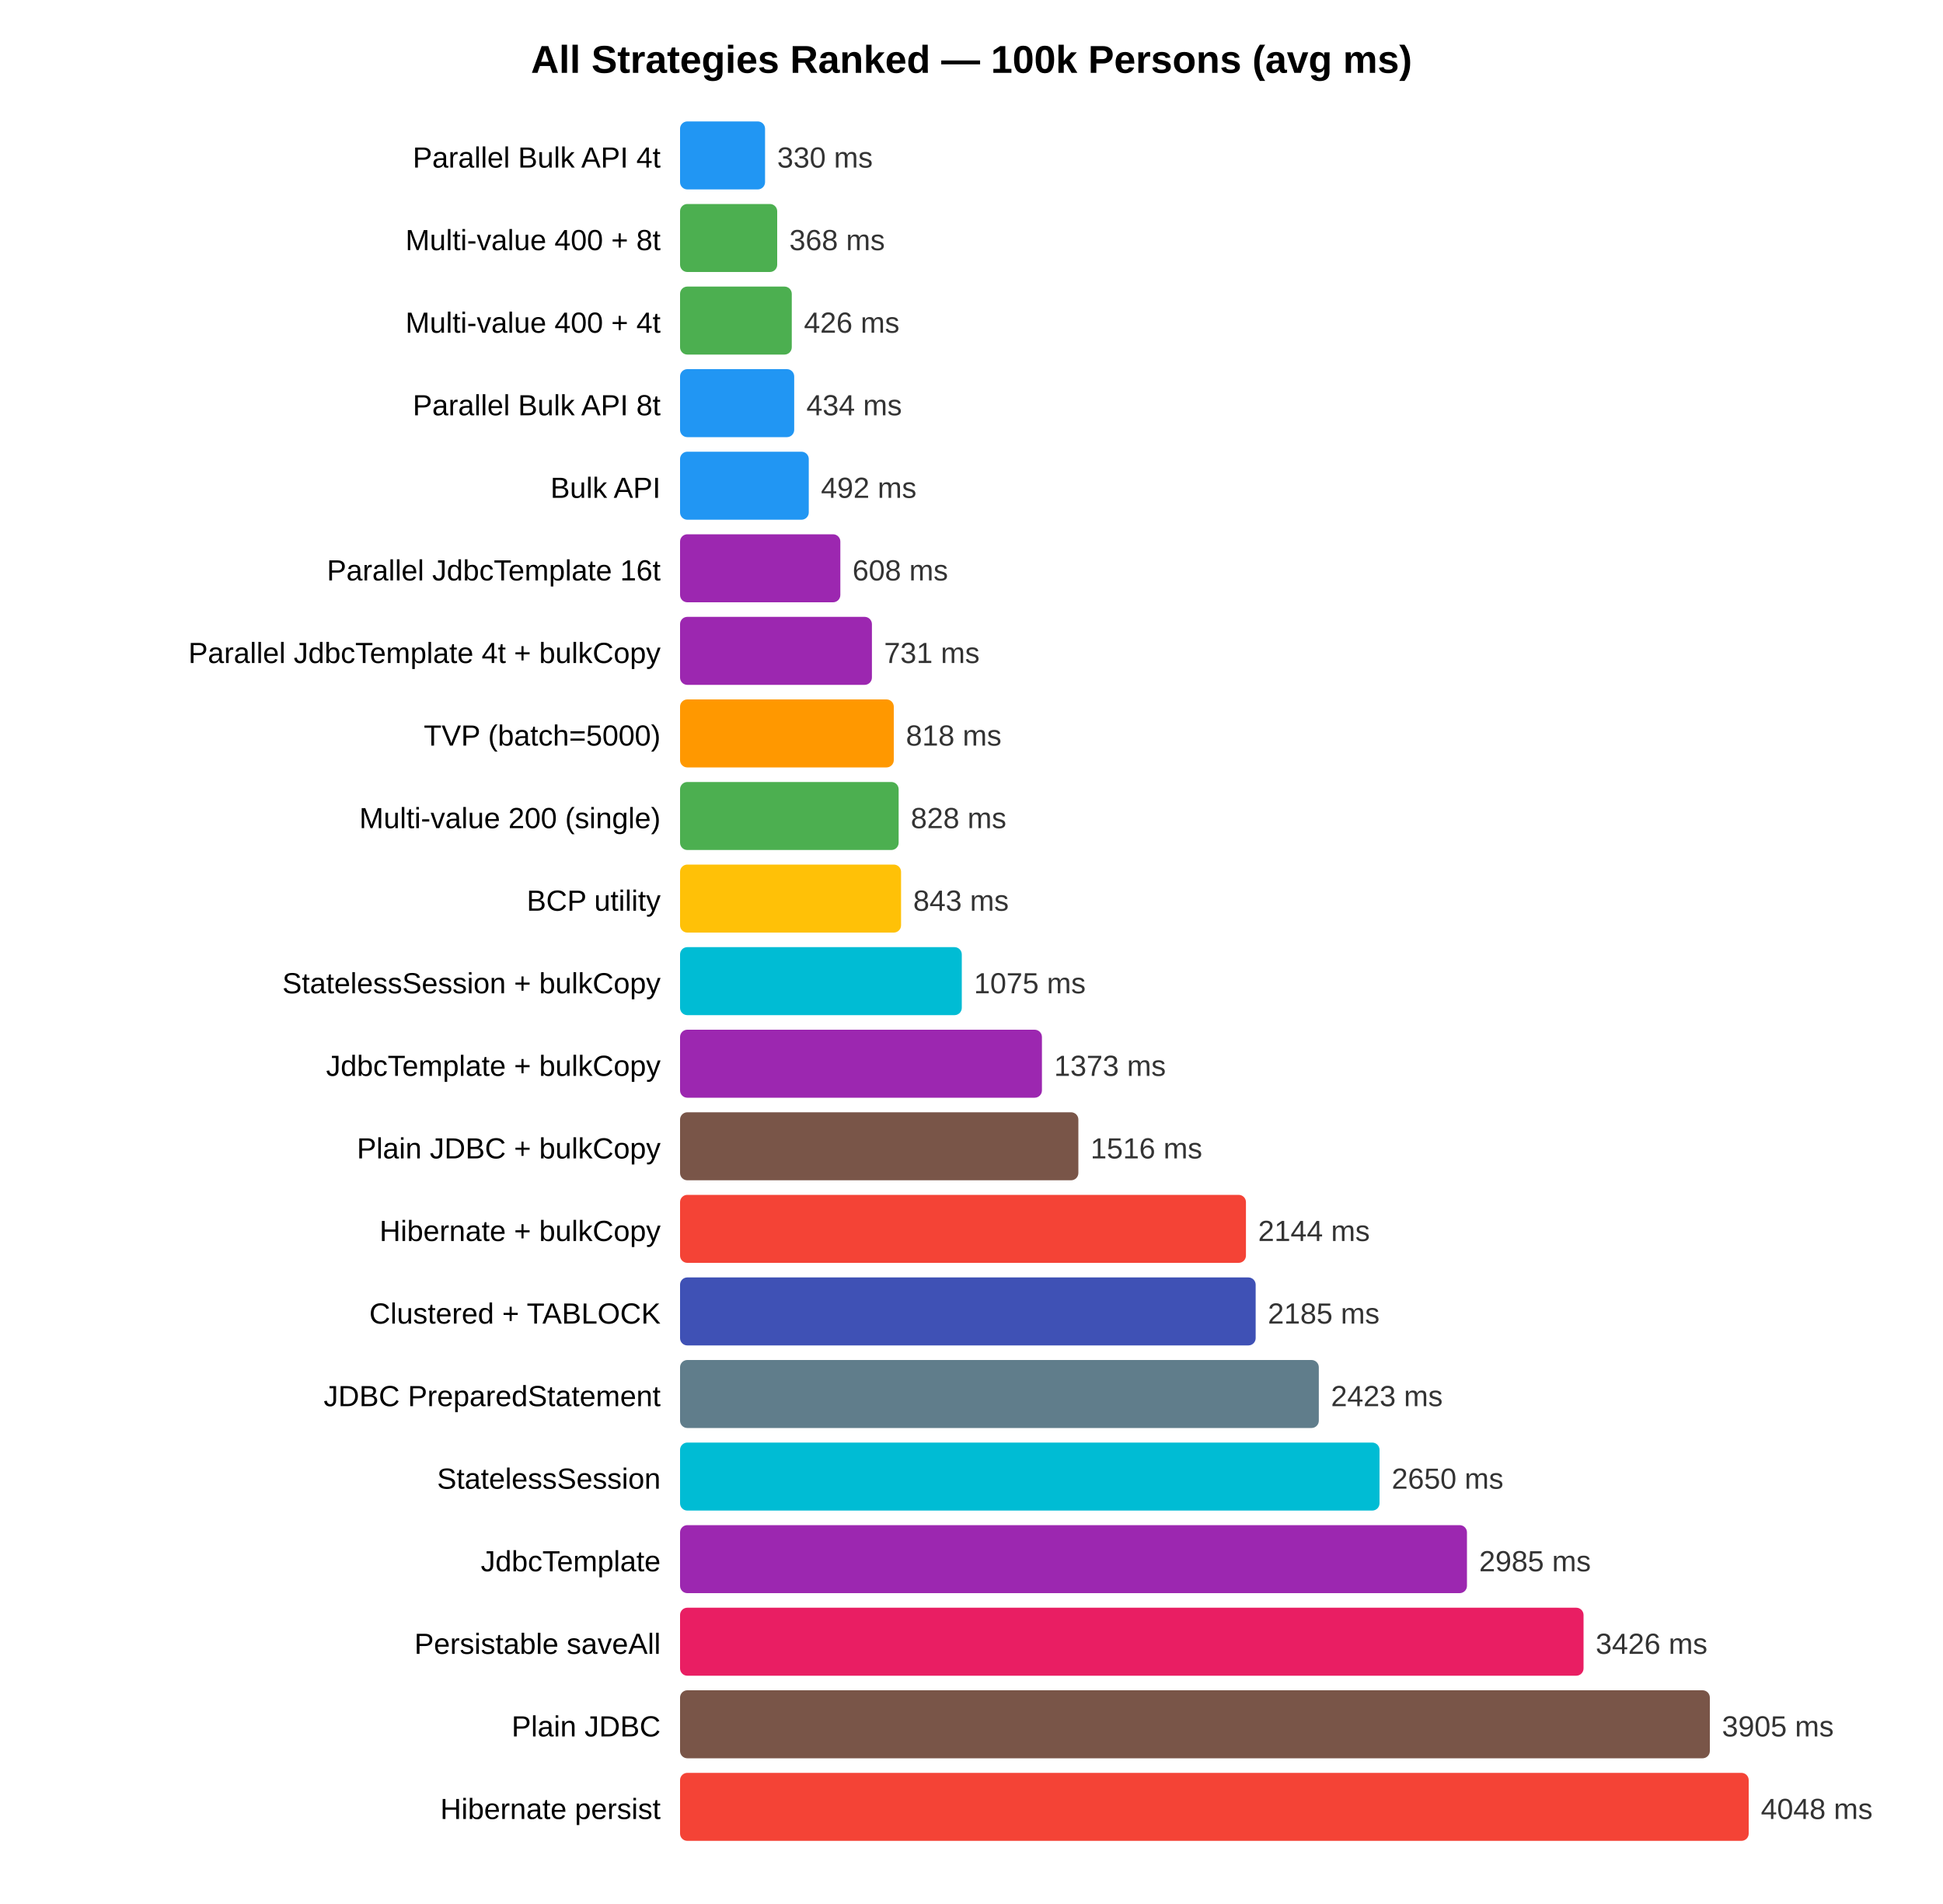
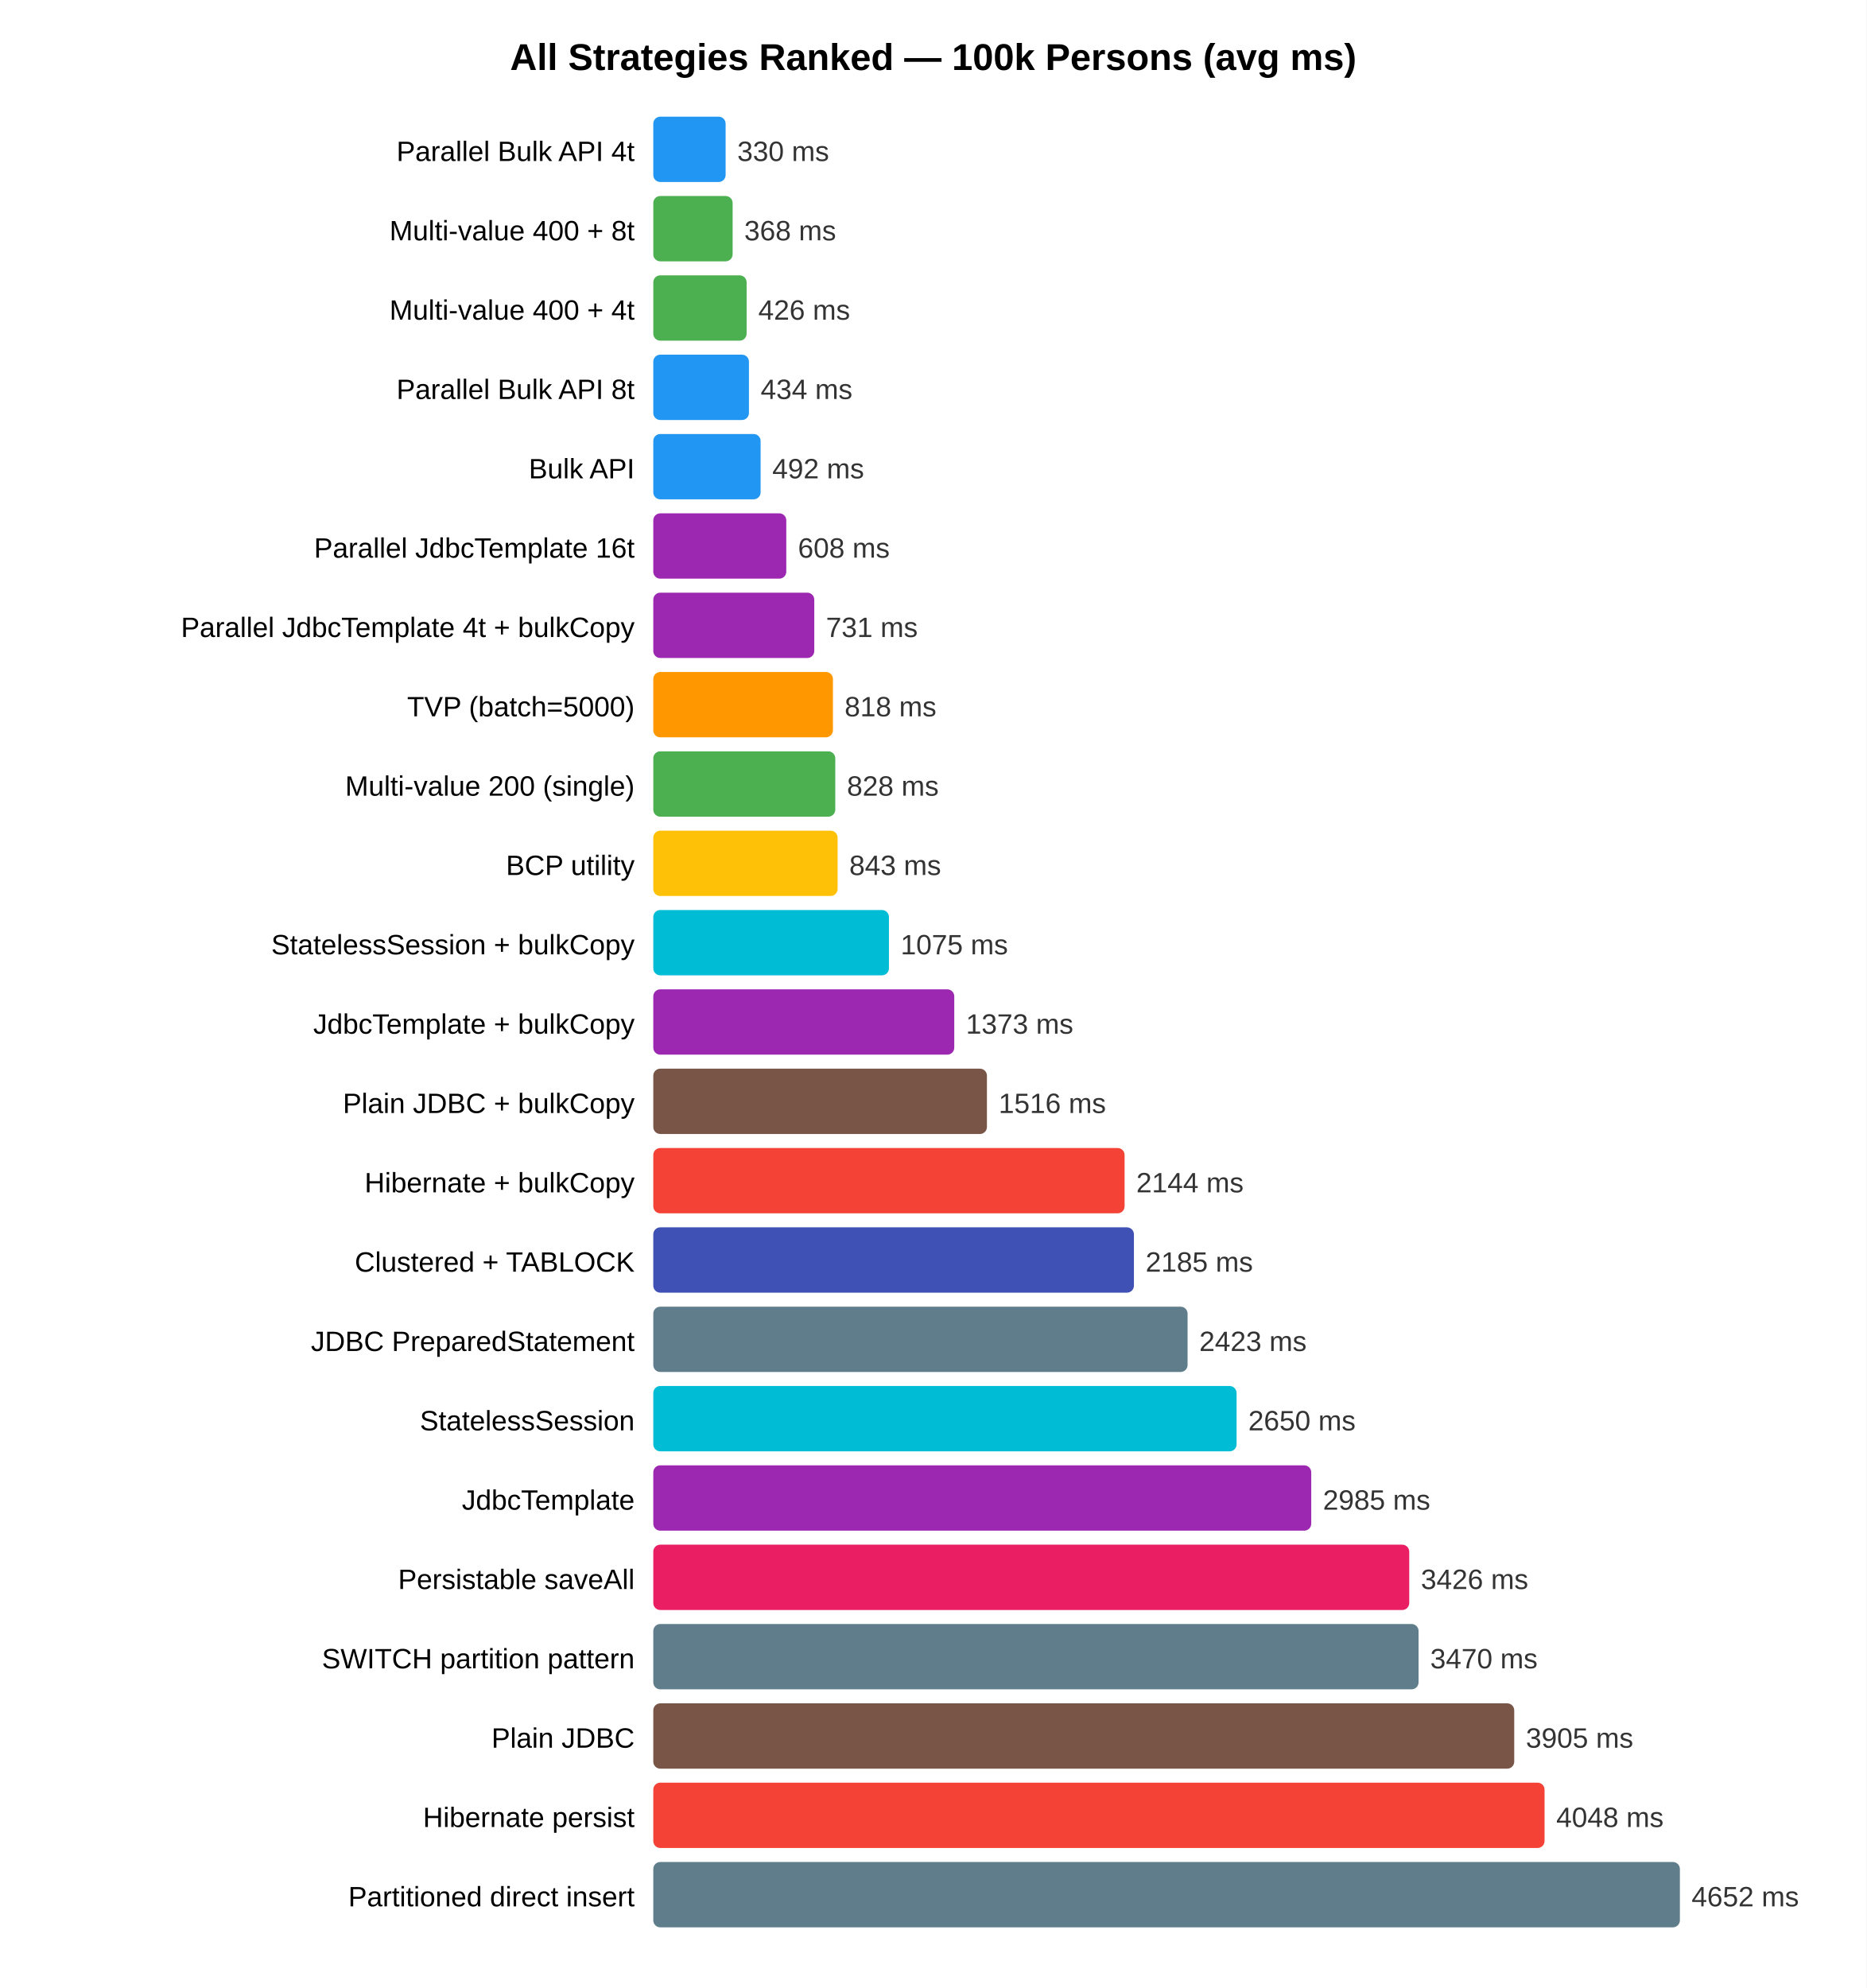
- <svg xmlns="http://www.w3.org/2000/svg" width="800" height="784" font-family="Segoe UI, Arial, sans-serif">
-   <rect width="800" height="784" fill="white" />
+ <svg xmlns="http://www.w3.org/2000/svg" width="800" height="852" font-family="Segoe UI, Arial, sans-serif">
+   <rect width="800" height="852" fill="white" />
  <text x="400" y="30" text-anchor="middle" font-size="16" font-weight="bold">All Strategies Ranked — 100k Persons (avg ms)</text>
  <text x="272" y="69" text-anchor="end" font-size="12">Parallel Bulk API 4t</text>
-   <rect x="280" y="50" width="35" height="28" fill="#2196F3" rx="3" />
-   <text x="320" y="69" font-size="12" fill="#333">330 ms</text>
+   <rect x="280" y="50" width="31" height="28" fill="#2196F3" rx="3" />
+   <text x="316" y="69" font-size="12" fill="#333">330 ms</text>
  <text x="272" y="103" text-anchor="end" font-size="12">Multi-value 400 + 8t</text>
-   <rect x="280" y="84" width="40" height="28" fill="#4CAF50" rx="3" />
-   <text x="325" y="103" font-size="12" fill="#333">368 ms</text>
+   <rect x="280" y="84" width="34" height="28" fill="#4CAF50" rx="3" />
+   <text x="319" y="103" font-size="12" fill="#333">368 ms</text>
  <text x="272" y="137" text-anchor="end" font-size="12">Multi-value 400 + 4t</text>
-   <rect x="280" y="118" width="46" height="28" fill="#4CAF50" rx="3" />
-   <text x="331" y="137" font-size="12" fill="#333">426 ms</text>
+   <rect x="280" y="118" width="40" height="28" fill="#4CAF50" rx="3" />
+   <text x="325" y="137" font-size="12" fill="#333">426 ms</text>
  <text x="272" y="171" text-anchor="end" font-size="12">Parallel Bulk API 8t</text>
-   <rect x="280" y="152" width="47" height="28" fill="#2196F3" rx="3" />
-   <text x="332" y="171" font-size="12" fill="#333">434 ms</text>
+   <rect x="280" y="152" width="41" height="28" fill="#2196F3" rx="3" />
+   <text x="326" y="171" font-size="12" fill="#333">434 ms</text>
  <text x="272" y="205" text-anchor="end" font-size="12">Bulk API</text>
-   <rect x="280" y="186" width="53" height="28" fill="#2196F3" rx="3" />
-   <text x="338" y="205" font-size="12" fill="#333">492 ms</text>
+   <rect x="280" y="186" width="46" height="28" fill="#2196F3" rx="3" />
+   <text x="331" y="205" font-size="12" fill="#333">492 ms</text>
  <text x="272" y="239" text-anchor="end" font-size="12">Parallel JdbcTemplate 16t</text>
-   <rect x="280" y="220" width="66" height="28" fill="#9C27B0" rx="3" />
-   <text x="351" y="239" font-size="12" fill="#333">608 ms</text>
+   <rect x="280" y="220" width="57" height="28" fill="#9C27B0" rx="3" />
+   <text x="342" y="239" font-size="12" fill="#333">608 ms</text>
  <text x="272" y="273" text-anchor="end" font-size="12">Parallel JdbcTemplate 4t + bulkCopy</text>
-   <rect x="280" y="254" width="79" height="28" fill="#9C27B0" rx="3" />
-   <text x="364" y="273" font-size="12" fill="#333">731 ms</text>
+   <rect x="280" y="254" width="69" height="28" fill="#9C27B0" rx="3" />
+   <text x="354" y="273" font-size="12" fill="#333">731 ms</text>
  <text x="272" y="307" text-anchor="end" font-size="12">TVP (batch=5000)</text>
-   <rect x="280" y="288" width="88" height="28" fill="#FF9800" rx="3" />
-   <text x="373" y="307" font-size="12" fill="#333">818 ms</text>
+   <rect x="280" y="288" width="77" height="28" fill="#FF9800" rx="3" />
+   <text x="362" y="307" font-size="12" fill="#333">818 ms</text>
  <text x="272" y="341" text-anchor="end" font-size="12">Multi-value 200 (single)</text>
-   <rect x="280" y="322" width="90" height="28" fill="#4CAF50" rx="3" />
-   <text x="375" y="341" font-size="12" fill="#333">828 ms</text>
+   <rect x="280" y="322" width="78" height="28" fill="#4CAF50" rx="3" />
+   <text x="363" y="341" font-size="12" fill="#333">828 ms</text>
  <text x="272" y="375" text-anchor="end" font-size="12">BCP utility</text>
-   <rect x="280" y="356" width="91" height="28" fill="#FFC107" rx="3" />
-   <text x="376" y="375" font-size="12" fill="#333">843 ms</text>
+   <rect x="280" y="356" width="79" height="28" fill="#FFC107" rx="3" />
+   <text x="364" y="375" font-size="12" fill="#333">843 ms</text>
  <text x="272" y="409" text-anchor="end" font-size="12">StatelessSession + bulkCopy</text>
-   <rect x="280" y="390" width="116" height="28" fill="#00BCD4" rx="3" />
-   <text x="401" y="409" font-size="12" fill="#333">1075 ms</text>
+   <rect x="280" y="390" width="101" height="28" fill="#00BCD4" rx="3" />
+   <text x="386" y="409" font-size="12" fill="#333">1075 ms</text>
  <text x="272" y="443" text-anchor="end" font-size="12">JdbcTemplate + bulkCopy</text>
-   <rect x="280" y="424" width="149" height="28" fill="#9C27B0" rx="3" />
-   <text x="434" y="443" font-size="12" fill="#333">1373 ms</text>
+   <rect x="280" y="424" width="129" height="28" fill="#9C27B0" rx="3" />
+   <text x="414" y="443" font-size="12" fill="#333">1373 ms</text>
  <text x="272" y="477" text-anchor="end" font-size="12">Plain JDBC + bulkCopy</text>
-   <rect x="280" y="458" width="164" height="28" fill="#795548" rx="3" />
-   <text x="449" y="477" font-size="12" fill="#333">1516 ms</text>
+   <rect x="280" y="458" width="143" height="28" fill="#795548" rx="3" />
+   <text x="428" y="477" font-size="12" fill="#333">1516 ms</text>
  <text x="272" y="511" text-anchor="end" font-size="12">Hibernate + bulkCopy</text>
-   <rect x="280" y="492" width="233" height="28" fill="#F44336" rx="3" />
-   <text x="518" y="511" font-size="12" fill="#333">2144 ms</text>
+   <rect x="280" y="492" width="202" height="28" fill="#F44336" rx="3" />
+   <text x="487" y="511" font-size="12" fill="#333">2144 ms</text>
  <text x="272" y="545" text-anchor="end" font-size="12">Clustered + TABLOCK</text>
-   <rect x="280" y="526" width="237" height="28" fill="#3F51B5" rx="3" />
-   <text x="522" y="545" font-size="12" fill="#333">2185 ms</text>
+   <rect x="280" y="526" width="206" height="28" fill="#3F51B5" rx="3" />
+   <text x="491" y="545" font-size="12" fill="#333">2185 ms</text>
  <text x="272" y="579" text-anchor="end" font-size="12">JDBC PreparedStatement</text>
-   <rect x="280" y="560" width="263" height="28" fill="#607D8B" rx="3" />
-   <text x="548" y="579" font-size="12" fill="#333">2423 ms</text>
+   <rect x="280" y="560" width="229" height="28" fill="#607D8B" rx="3" />
+   <text x="514" y="579" font-size="12" fill="#333">2423 ms</text>
  <text x="272" y="613" text-anchor="end" font-size="12">StatelessSession</text>
-   <rect x="280" y="594" width="288" height="28" fill="#00BCD4" rx="3" />
-   <text x="573" y="613" font-size="12" fill="#333">2650 ms</text>
+   <rect x="280" y="594" width="250" height="28" fill="#00BCD4" rx="3" />
+   <text x="535" y="613" font-size="12" fill="#333">2650 ms</text>
  <text x="272" y="647" text-anchor="end" font-size="12">JdbcTemplate</text>
-   <rect x="280" y="628" width="324" height="28" fill="#9C27B0" rx="3" />
-   <text x="609" y="647" font-size="12" fill="#333">2985 ms</text>
+   <rect x="280" y="628" width="282" height="28" fill="#9C27B0" rx="3" />
+   <text x="567" y="647" font-size="12" fill="#333">2985 ms</text>
  <text x="272" y="681" text-anchor="end" font-size="12">Persistable saveAll</text>
-   <rect x="280" y="662" width="372" height="28" fill="#E91E63" rx="3" />
-   <text x="657" y="681" font-size="12" fill="#333">3426 ms</text>
-   <text x="272" y="715" text-anchor="end" font-size="12">Plain JDBC</text>
-   <rect x="280" y="696" width="424" height="28" fill="#795548" rx="3" />
-   <text x="709" y="715" font-size="12" fill="#333">3905 ms</text>
-   <text x="272" y="749" text-anchor="end" font-size="12">Hibernate persist</text>
-   <rect x="280" y="730" width="440" height="28" fill="#F44336" rx="3" />
-   <text x="725" y="749" font-size="12" fill="#333">4048 ms</text>
+   <rect x="280" y="662" width="324" height="28" fill="#E91E63" rx="3" />
+   <text x="609" y="681" font-size="12" fill="#333">3426 ms</text>
+   <text x="272" y="715" text-anchor="end" font-size="12">SWITCH partition pattern</text>
+   <rect x="280" y="696" width="328" height="28" fill="#607D8B" rx="3" />
+   <text x="613" y="715" font-size="12" fill="#333">3470 ms</text>
+   <text x="272" y="749" text-anchor="end" font-size="12">Plain JDBC</text>
+   <rect x="280" y="730" width="369" height="28" fill="#795548" rx="3" />
+   <text x="654" y="749" font-size="12" fill="#333">3905 ms</text>
+   <text x="272" y="783" text-anchor="end" font-size="12">Hibernate persist</text>
+   <rect x="280" y="764" width="382" height="28" fill="#F44336" rx="3" />
+   <text x="667" y="783" font-size="12" fill="#333">4048 ms</text>
+   <text x="272" y="817" text-anchor="end" font-size="12">Partitioned direct insert</text>
+   <rect x="280" y="798" width="440" height="28" fill="#607D8B" rx="3" />
+   <text x="725" y="817" font-size="12" fill="#333">4652 ms</text>
</svg>
